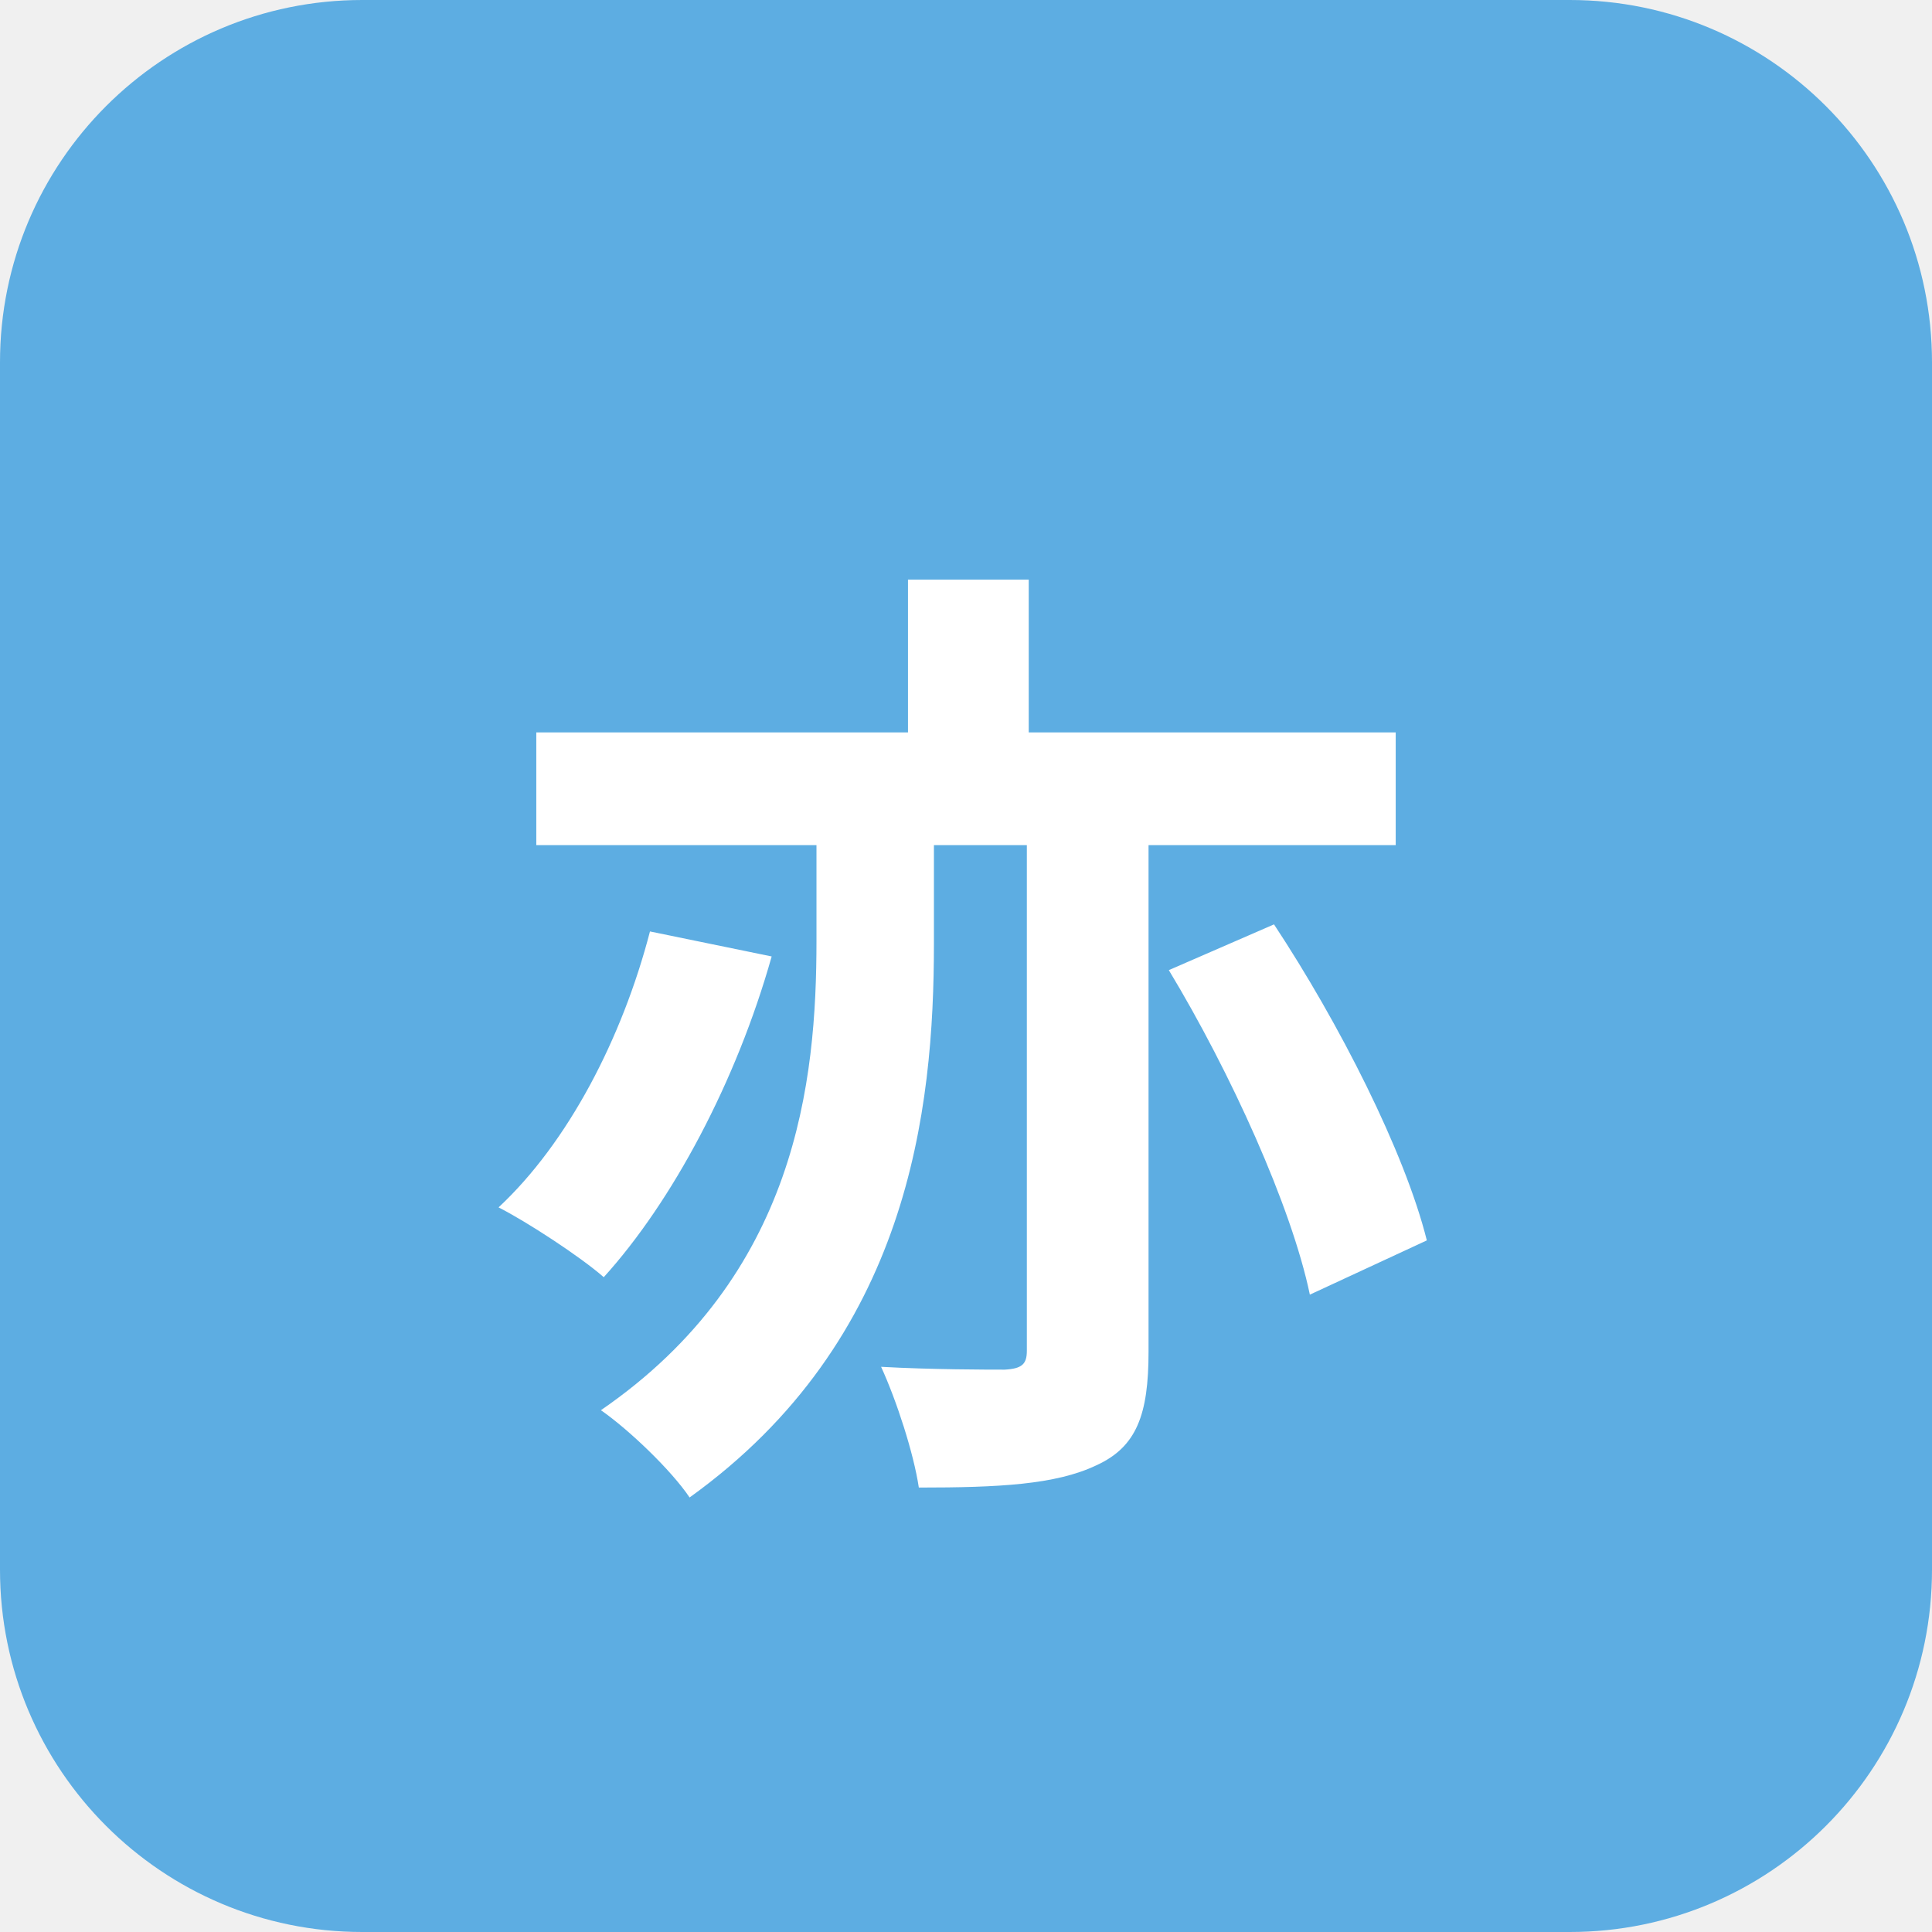
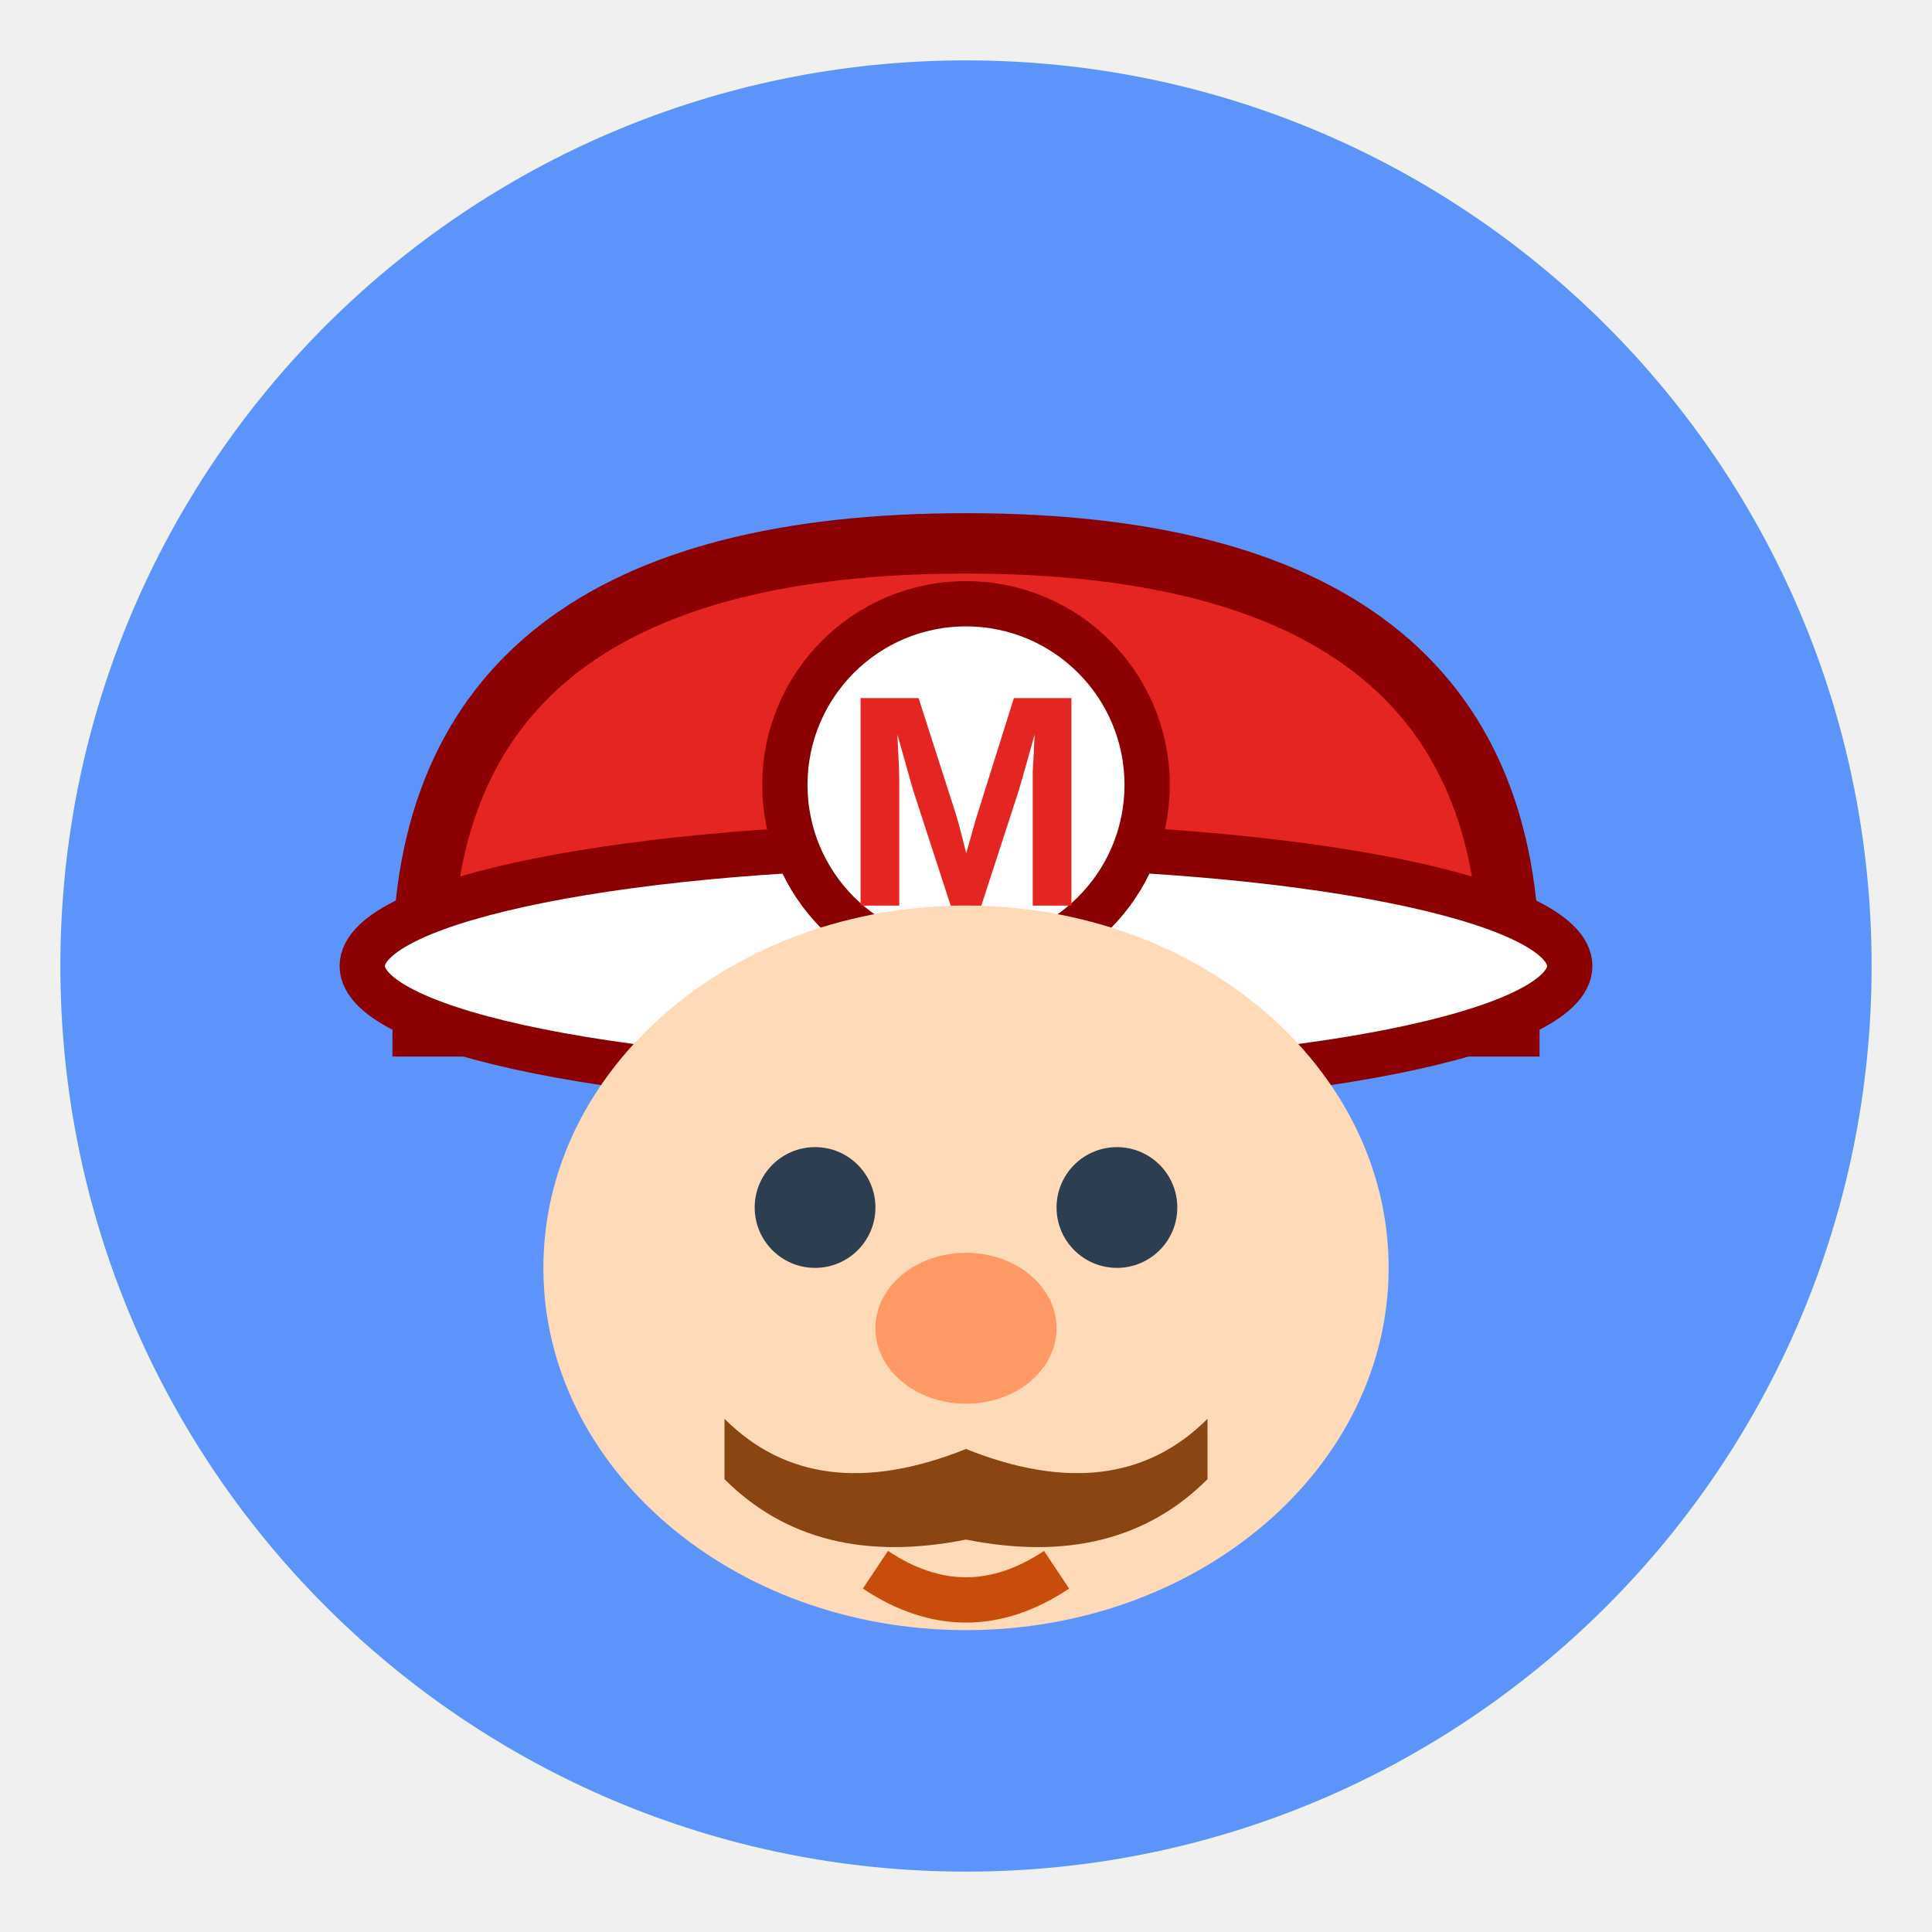
- <svg xmlns="http://www.w3.org/2000/svg" width="64" height="64">
-   <rect width="64" height="64" rx="12" fill="#5DADE2" />
-   <text x="50%" y="55%" font-family="Arial" font-size="32" fill="white" text-anchor="middle" dominant-baseline="middle" font-weight="bold">亦</text>
+ <svg xmlns="http://www.w3.org/2000/svg" width="64" height="64" viewBox="0 0 64 64">
+   <circle cx="32" cy="32" r="30" fill="#5C94FC" />
+   <path d="M14 32 Q14 18 32 18 Q50 18 50 32 L50 34 L14 34 Z" fill="#E52521" stroke="#8B0000" stroke-width="2" />
+   <ellipse cx="32" cy="32" rx="20" ry="4" fill="white" stroke="#8B0000" stroke-width="1.5" />
+   <circle cx="32" cy="26" r="6" fill="white" stroke="#8B0000" stroke-width="1.5" />
+   <text x="32" y="30" font-family="Arial" font-size="10" font-weight="bold" fill="#E52521" text-anchor="middle">M</text>
+   <ellipse cx="32" cy="42" rx="14" ry="12" fill="#FFDAB9" />
+   <circle cx="27" cy="40" r="2" fill="#2C3E50" />
+   <circle cx="37" cy="40" r="2" fill="#2C3E50" />
+   <ellipse cx="32" cy="44" rx="3" ry="2.5" fill="#FF9966" />
+   <path d="M24 47 Q27 50 32 48 Q37 50 40 47 L40 49 Q37 52 32 51 Q27 52 24 49 Z" fill="#8B4513" />
+   <path d="M29 52 Q32 54 35 52" stroke="#C84C0C" stroke-width="1.5" fill="none" />
</svg>
